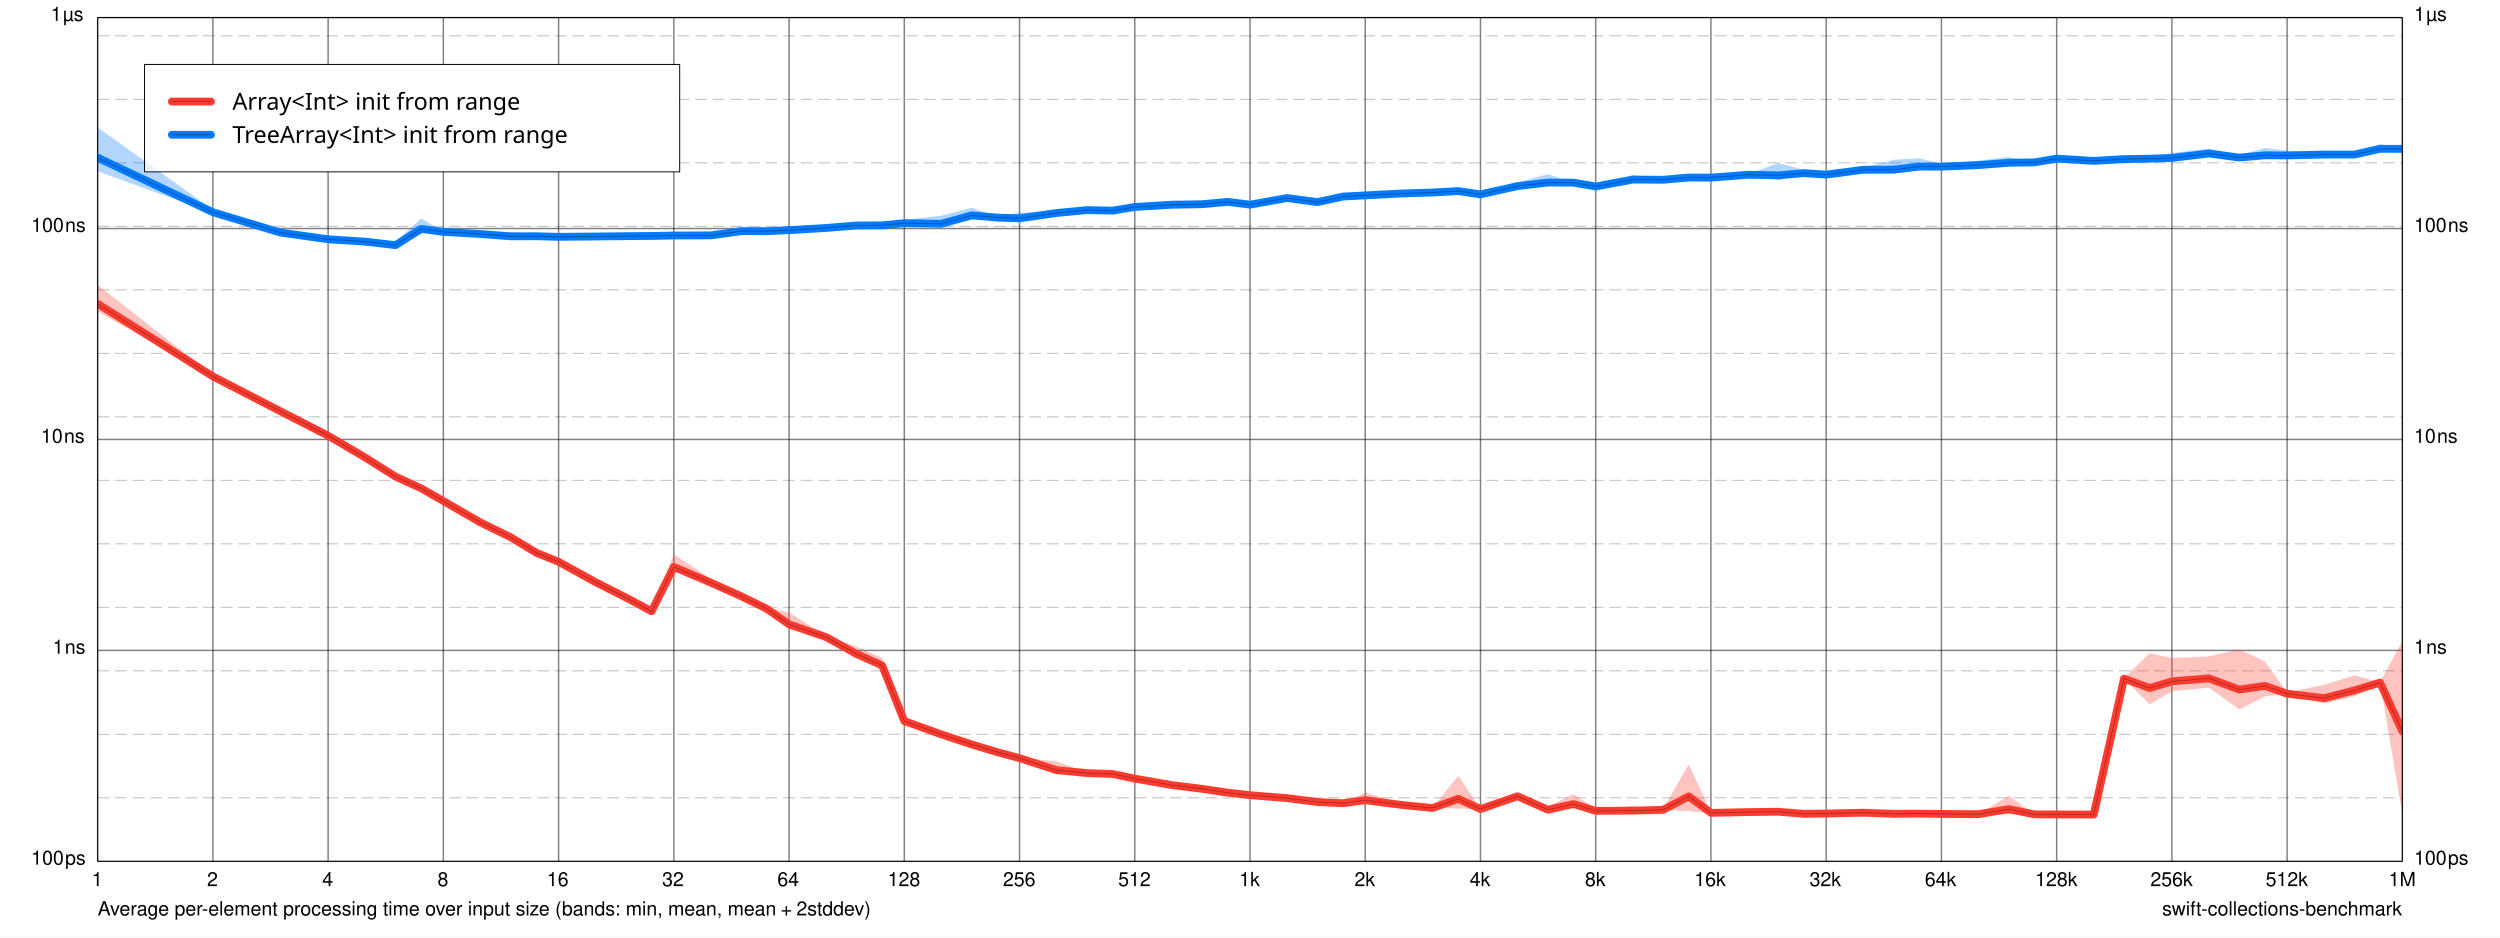
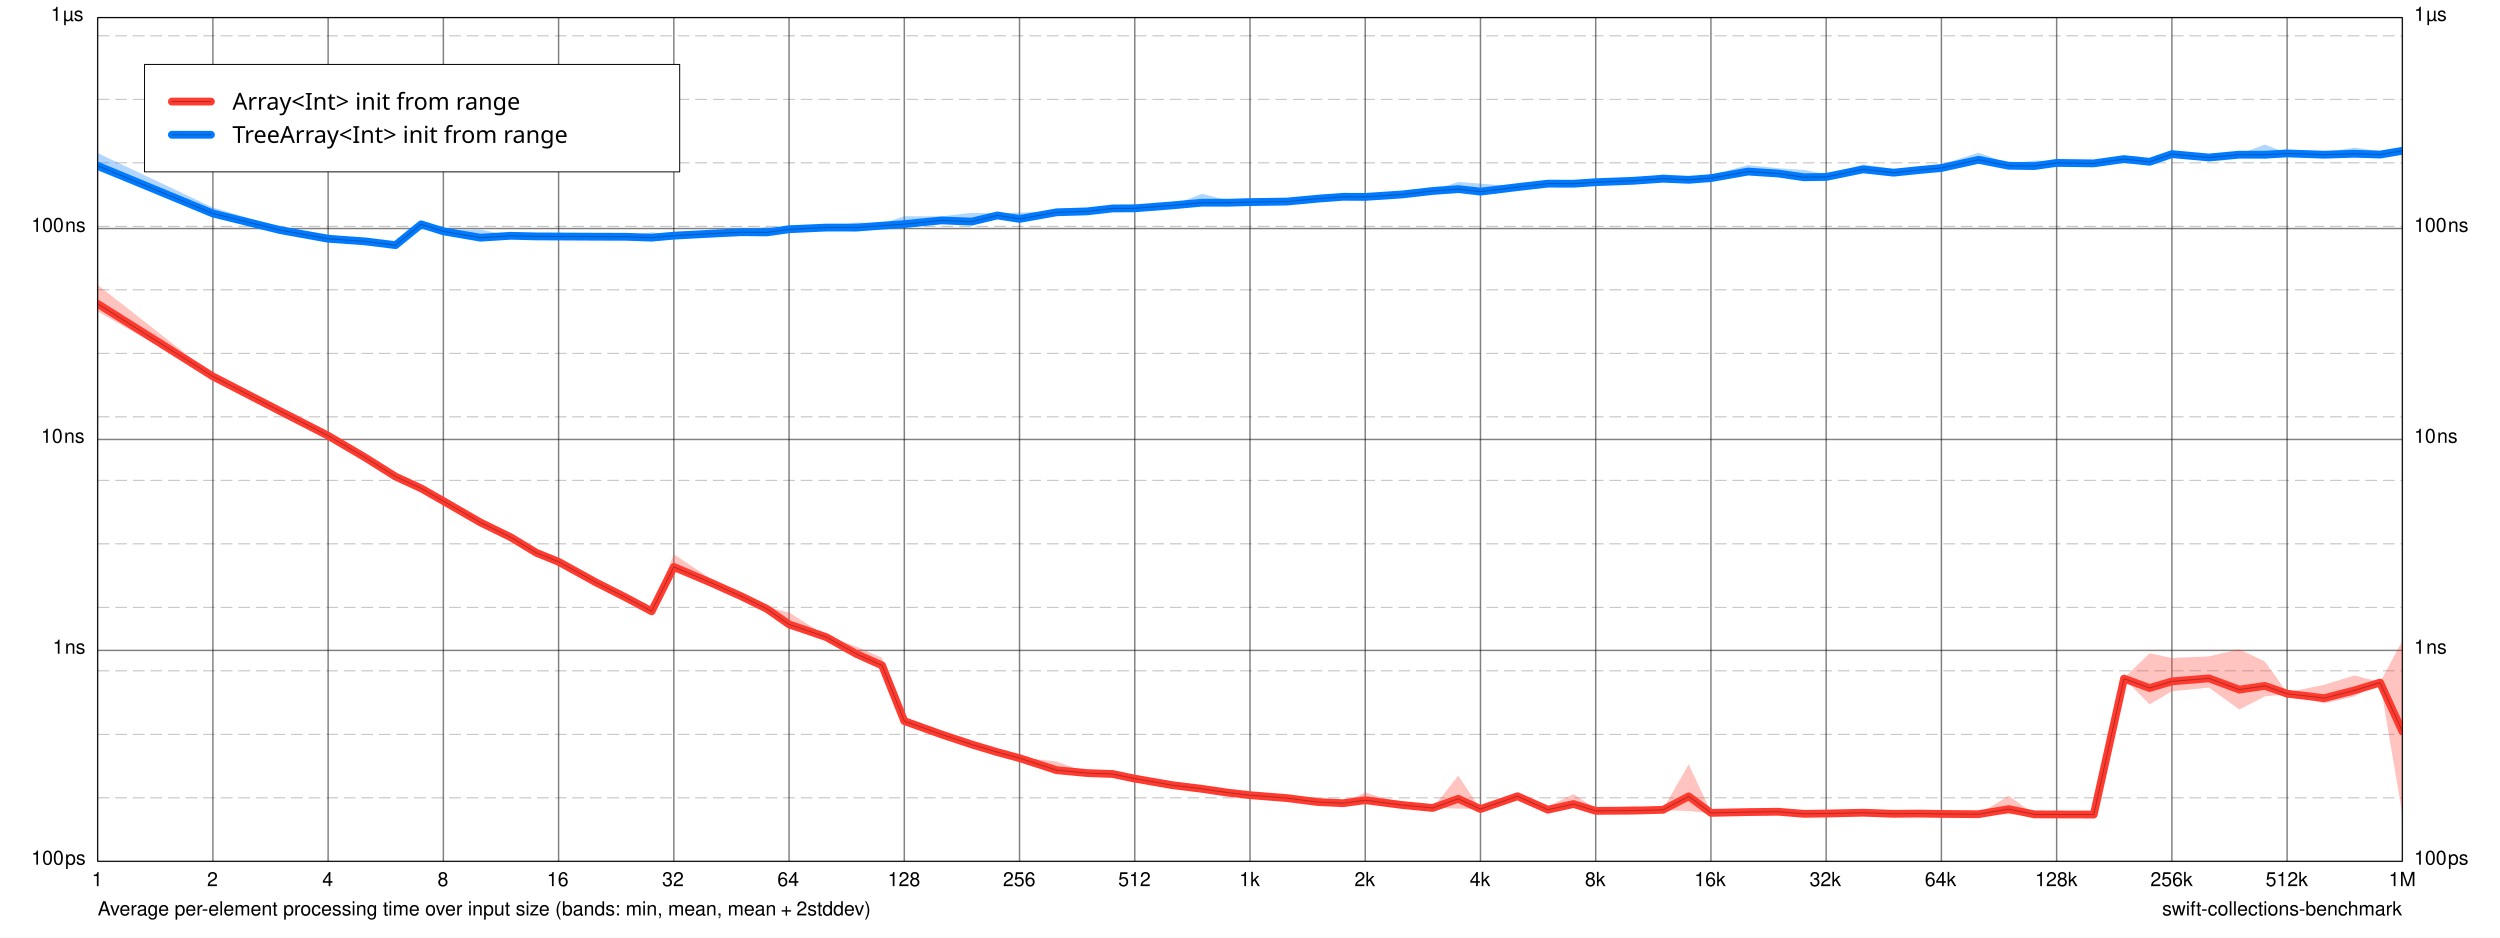
<svg xmlns="http://www.w3.org/2000/svg" xmlns:xlink="http://www.w3.org/1999/xlink" width="1280.0px" height="480.0px" viewBox="0.0 0.0 1280.0 480.0" version="1.1">
  <path d="M 0 0 L 0 480 L 1280 480 L 1280 0 z" fill="#FFFFFF" fill-opacity="1.0" stroke="none" />
  <text x="50" y="468.7" font-family="Helvetica" font-size="10" font-weight="normal" font-style="normal" fill="#000000" fill-opacity="1">Average per-element processing time over input size (bands: min, mean, mean + 2stddev)</text>
  <a xlink:href="https://github.com/apple/swift-collections-benchmark">
    <text x="1107" y="468.7" font-family="Helvetica" font-size="10" font-weight="normal" font-style="normal" fill="#000000" fill-opacity="1">swift-collections-benchmark</text>
  </a>
  <path d="M 50 9 L 50 441" fill="none" stroke-width="0.75" stroke="#000000" stroke-opacity="0.498" stroke-linecap="butt" stroke-linejoin="round" />
  <text x="47" y="453.7" font-family="Helvetica" font-size="10" font-weight="normal" font-style="normal" fill="#000000" fill-opacity="1">1</text>
  <path d="M 109 9 L 109 441" fill="none" stroke-width="0.75" stroke="#000000" stroke-opacity="0.498" stroke-linecap="butt" stroke-linejoin="round" />
  <text x="106" y="453.7" font-family="Helvetica" font-size="10" font-weight="normal" font-style="normal" fill="#000000" fill-opacity="1">2</text>
  <path d="M 168 9 L 168 441" fill="none" stroke-width="0.75" stroke="#000000" stroke-opacity="0.498" stroke-linecap="butt" stroke-linejoin="round" />
  <text x="165" y="453.7" font-family="Helvetica" font-size="10" font-weight="normal" font-style="normal" fill="#000000" fill-opacity="1">4</text>
  <path d="M 227 9 L 227 441" fill="none" stroke-width="0.75" stroke="#000000" stroke-opacity="0.498" stroke-linecap="butt" stroke-linejoin="round" />
  <text x="224" y="453.7" font-family="Helvetica" font-size="10" font-weight="normal" font-style="normal" fill="#000000" fill-opacity="1">8</text>
  <path d="M 286 9 L 286 441" fill="none" stroke-width="0.75" stroke="#000000" stroke-opacity="0.498" stroke-linecap="butt" stroke-linejoin="round" />
  <text x="280" y="453.7" font-family="Helvetica" font-size="10" font-weight="normal" font-style="normal" fill="#000000" fill-opacity="1">16</text>
  <path d="M 345 9 L 345 441" fill="none" stroke-width="0.75" stroke="#000000" stroke-opacity="0.498" stroke-linecap="butt" stroke-linejoin="round" />
  <text x="339" y="453.7" font-family="Helvetica" font-size="10" font-weight="normal" font-style="normal" fill="#000000" fill-opacity="1">32</text>
  <path d="M 404 9 L 404 441" fill="none" stroke-width="0.75" stroke="#000000" stroke-opacity="0.498" stroke-linecap="butt" stroke-linejoin="round" />
  <text x="398" y="453.7" font-family="Helvetica" font-size="10" font-weight="normal" font-style="normal" fill="#000000" fill-opacity="1">64</text>
  <path d="M 463 9 L 463 441" fill="none" stroke-width="0.75" stroke="#000000" stroke-opacity="0.498" stroke-linecap="butt" stroke-linejoin="round" />
  <text x="454.5" y="453.7" font-family="Helvetica" font-size="10" font-weight="normal" font-style="normal" fill="#000000" fill-opacity="1">128</text>
  <path d="M 522 9 L 522 441" fill="none" stroke-width="0.75" stroke="#000000" stroke-opacity="0.498" stroke-linecap="butt" stroke-linejoin="round" />
  <text x="513.5" y="453.7" font-family="Helvetica" font-size="10" font-weight="normal" font-style="normal" fill="#000000" fill-opacity="1">256</text>
  <path d="M 581 9 L 581 441" fill="none" stroke-width="0.75" stroke="#000000" stroke-opacity="0.498" stroke-linecap="butt" stroke-linejoin="round" />
  <text x="572.5" y="453.7" font-family="Helvetica" font-size="10" font-weight="normal" font-style="normal" fill="#000000" fill-opacity="1">512</text>
  <path d="M 640 9 L 640 441" fill="none" stroke-width="0.75" stroke="#000000" stroke-opacity="0.498" stroke-linecap="butt" stroke-linejoin="round" />
  <text x="634.5" y="453.7" font-family="Helvetica" font-size="10" font-weight="normal" font-style="normal" fill="#000000" fill-opacity="1">1k</text>
  <path d="M 699 9 L 699 441" fill="none" stroke-width="0.75" stroke="#000000" stroke-opacity="0.498" stroke-linecap="butt" stroke-linejoin="round" />
  <text x="693.5" y="453.7" font-family="Helvetica" font-size="10" font-weight="normal" font-style="normal" fill="#000000" fill-opacity="1">2k</text>
  <path d="M 758 9 L 758 441" fill="none" stroke-width="0.75" stroke="#000000" stroke-opacity="0.498" stroke-linecap="butt" stroke-linejoin="round" />
  <text x="752.5" y="453.7" font-family="Helvetica" font-size="10" font-weight="normal" font-style="normal" fill="#000000" fill-opacity="1">4k</text>
  <path d="M 817 9 L 817 441" fill="none" stroke-width="0.75" stroke="#000000" stroke-opacity="0.498" stroke-linecap="butt" stroke-linejoin="round" />
  <text x="811.5" y="453.7" font-family="Helvetica" font-size="10" font-weight="normal" font-style="normal" fill="#000000" fill-opacity="1">8k</text>
  <path d="M 876 9 L 876 441" fill="none" stroke-width="0.75" stroke="#000000" stroke-opacity="0.498" stroke-linecap="butt" stroke-linejoin="round" />
  <text x="867.5" y="453.7" font-family="Helvetica" font-size="10" font-weight="normal" font-style="normal" fill="#000000" fill-opacity="1">16k</text>
  <path d="M 935 9 L 935 441" fill="none" stroke-width="0.75" stroke="#000000" stroke-opacity="0.498" stroke-linecap="butt" stroke-linejoin="round" />
  <text x="926.5" y="453.7" font-family="Helvetica" font-size="10" font-weight="normal" font-style="normal" fill="#000000" fill-opacity="1">32k</text>
  <path d="M 994 9 L 994 441" fill="none" stroke-width="0.75" stroke="#000000" stroke-opacity="0.498" stroke-linecap="butt" stroke-linejoin="round" />
  <text x="985.5" y="453.7" font-family="Helvetica" font-size="10" font-weight="normal" font-style="normal" fill="#000000" fill-opacity="1">64k</text>
  <path d="M 1053 9 L 1053 441" fill="none" stroke-width="0.75" stroke="#000000" stroke-opacity="0.498" stroke-linecap="butt" stroke-linejoin="round" />
  <text x="1042" y="453.7" font-family="Helvetica" font-size="10" font-weight="normal" font-style="normal" fill="#000000" fill-opacity="1">128k</text>
  <path d="M 1112 9 L 1112 441" fill="none" stroke-width="0.75" stroke="#000000" stroke-opacity="0.498" stroke-linecap="butt" stroke-linejoin="round" />
  <text x="1101" y="453.7" font-family="Helvetica" font-size="10" font-weight="normal" font-style="normal" fill="#000000" fill-opacity="1">256k</text>
  <path d="M 1171 9 L 1171 441" fill="none" stroke-width="0.75" stroke="#000000" stroke-opacity="0.498" stroke-linecap="butt" stroke-linejoin="round" />
  <text x="1160" y="453.7" font-family="Helvetica" font-size="10" font-weight="normal" font-style="normal" fill="#000000" fill-opacity="1">512k</text>
  <path d="M 1230 9 L 1230 441" fill="none" stroke-width="0.75" stroke="#000000" stroke-opacity="0.498" stroke-linecap="butt" stroke-linejoin="round" />
  <text x="1223" y="453.7" font-family="Helvetica" font-size="10" font-weight="normal" font-style="normal" fill="#000000" fill-opacity="1">1M</text>
  <path d="M 50 441 L 1230 441" fill="none" stroke-width="0.75" stroke="#000000" stroke-opacity="0.498" stroke-linecap="butt" stroke-linejoin="round" />
  <text x="16" y="442.7" font-family="Helvetica" font-size="10" font-weight="normal" font-style="normal" fill="#000000" fill-opacity="1">100 ps</text>
  <text x="1236" y="442.7" font-family="Helvetica" font-size="10" font-weight="normal" font-style="normal" fill="#000000" fill-opacity="1">100 ps</text>
  <path d="M 50 333 L 1230 333" fill="none" stroke-width="0.75" stroke="#000000" stroke-opacity="0.498" stroke-linecap="butt" stroke-linejoin="round" />
  <text x="27" y="334.7" font-family="Helvetica" font-size="10" font-weight="normal" font-style="normal" fill="#000000" fill-opacity="1">1 ns</text>
  <text x="1236" y="334.7" font-family="Helvetica" font-size="10" font-weight="normal" font-style="normal" fill="#000000" fill-opacity="1">1 ns</text>
  <path d="M 50 225 L 1230 225" fill="none" stroke-width="0.75" stroke="#000000" stroke-opacity="0.498" stroke-linecap="butt" stroke-linejoin="round" />
  <text x="21" y="226.7" font-family="Helvetica" font-size="10" font-weight="normal" font-style="normal" fill="#000000" fill-opacity="1">10 ns</text>
  <text x="1236" y="226.7" font-family="Helvetica" font-size="10" font-weight="normal" font-style="normal" fill="#000000" fill-opacity="1">10 ns</text>
  <path d="M 50 117 L 1230 117" fill="none" stroke-width="0.75" stroke="#000000" stroke-opacity="0.498" stroke-linecap="butt" stroke-linejoin="round" />
  <text x="16" y="118.7" font-family="Helvetica" font-size="10" font-weight="normal" font-style="normal" fill="#000000" fill-opacity="1">100 ns</text>
  <text x="1236" y="118.7" font-family="Helvetica" font-size="10" font-weight="normal" font-style="normal" fill="#000000" fill-opacity="1">100 ns</text>
  <path d="M 50 9 L 1230 9" fill="none" stroke-width="0.75" stroke="#000000" stroke-opacity="0.498" stroke-linecap="butt" stroke-linejoin="round" />
  <text x="26" y="10.7" font-family="Helvetica" font-size="10" font-weight="normal" font-style="normal" fill="#000000" fill-opacity="1">1 µs</text>
  <text x="1236" y="10.7" font-family="Helvetica" font-size="10" font-weight="normal" font-style="normal" fill="#000000" fill-opacity="1">1 µs</text>
  <path d="M 50 408.49 L 1230 408.49" fill="none" stroke-width="0.5" stroke="#000000" stroke-opacity="0.259" stroke-linecap="butt" stroke-linejoin="round" stroke-dasharray="6 3" stroke-dashoffset="0" />
  <path d="M 50 375.98 L 1230 375.98" fill="none" stroke-width="0.5" stroke="#000000" stroke-opacity="0.259" stroke-linecap="butt" stroke-linejoin="round" stroke-dasharray="6 3" stroke-dashoffset="0" />
  <path d="M 50 343.47 L 1230 343.47" fill="none" stroke-width="0.5" stroke="#000000" stroke-opacity="0.259" stroke-linecap="butt" stroke-linejoin="round" stroke-dasharray="6 3" stroke-dashoffset="0" />
  <path d="M 50 310.96 L 1230 310.96" fill="none" stroke-width="0.5" stroke="#000000" stroke-opacity="0.259" stroke-linecap="butt" stroke-linejoin="round" stroke-dasharray="6 3" stroke-dashoffset="0" />
  <path d="M 50 278.44 L 1230 278.44" fill="none" stroke-width="0.5" stroke="#000000" stroke-opacity="0.259" stroke-linecap="butt" stroke-linejoin="round" stroke-dasharray="6 3" stroke-dashoffset="0" />
  <path d="M 50 245.93 L 1230 245.93" fill="none" stroke-width="0.5" stroke="#000000" stroke-opacity="0.259" stroke-linecap="butt" stroke-linejoin="round" stroke-dasharray="6 3" stroke-dashoffset="0" />
  <path d="M 50 213.42 L 1230 213.42" fill="none" stroke-width="0.5" stroke="#000000" stroke-opacity="0.259" stroke-linecap="butt" stroke-linejoin="round" stroke-dasharray="6 3" stroke-dashoffset="0" />
  <path d="M 50 180.91 L 1230 180.91" fill="none" stroke-width="0.5" stroke="#000000" stroke-opacity="0.259" stroke-linecap="butt" stroke-linejoin="round" stroke-dasharray="6 3" stroke-dashoffset="0" />
  <path d="M 50 148.4 L 1230 148.4" fill="none" stroke-width="0.5" stroke="#000000" stroke-opacity="0.259" stroke-linecap="butt" stroke-linejoin="round" stroke-dasharray="6 3" stroke-dashoffset="0" />
  <path d="M 50 115.89 L 1230 115.89" fill="none" stroke-width="0.5" stroke="#000000" stroke-opacity="0.259" stroke-linecap="butt" stroke-linejoin="round" stroke-dasharray="6 3" stroke-dashoffset="0" />
  <path d="M 50 83.376 L 1230 83.376" fill="none" stroke-width="0.5" stroke="#000000" stroke-opacity="0.259" stroke-linecap="butt" stroke-linejoin="round" stroke-dasharray="6 3" stroke-dashoffset="0" />
  <path d="M 50 50.865 L 1230 50.865" fill="none" stroke-width="0.5" stroke="#000000" stroke-opacity="0.259" stroke-linecap="butt" stroke-linejoin="round" stroke-dasharray="6 3" stroke-dashoffset="0" />
  <path d="M 50 18.354 L 1230 18.354" fill="none" stroke-width="0.5" stroke="#000000" stroke-opacity="0.259" stroke-linecap="butt" stroke-linejoin="round" stroke-dasharray="6 3" stroke-dashoffset="0" />
  <path d="M 74 33 L 74 88 L 348 88 L 348 33 z" fill="#FFFFFF" fill-opacity="1.0" stroke="none" />
  <clipPath id="clip-0">
    <path d="M 50 9 L 50 441 L 1230 441 L 1230 9 z" />
  </clipPath>
  <g clip-path="url(#clip-0)">
-     <path d="M 50 65.236L 109 107.4L 143.51 118.3L 168 121.06L 186.99 123.67L 202.51 123.78L 215.63 111.85L 227 118.57L 245.99 119.2L 261.51 118.78L 274.63 119.81L 286 119.94L 304.99 121.09L 320.51 120.38L 333.63 120.59L 345 120.53L 363.99 118.93L 379.51 116.61L 392.63 117.88L 404 117.19L 422.99 116.39L 438.51 114.86L 451.63 114.61L 463 112.54L 481.99 110.41L 497.51 106.34L 510.63 111.08L 522 108.79L 540.99 108.88L 556.51 107.54L 569.63 106.04L 581 104.84L 599.99 102.66L 615.51 103.27L 628.63 101.74L 640 103.69L 658.99 99.854L 674.51 101.45L 687.63 99.486L 699 99.834L 717.99 98.844L 733.51 96.64L 746.63 97.446L 758 99.415L 776.99 93.408L 792.51 89.138L 805.63 93.469L 817 95.188L 835.99 89.638L 851.51 91.434L 864.63 90.773L 876 89.058L 894.99 89.127L 910.51 83.51L 923.63 86.958L 935 88.437L 953.99 85.841L 969.51 81.792L 982.63 81.049L 994 83.631L 1013 82.245L 1028.5 80.369L 1041.6 83.107L 1053 80.691L 1072 81.334L 1087.5 79.946L 1100.6 80.759L 1112 78.349L 1131 76.086L 1146.5 79.489L 1159.6 75.762L 1171 77.178L 1190 77.721L 1205.5 77.21L 1218.6 73.887L 1230 75.269L 1230 76.579L 1218.6 77.023L 1205.5 79.844L 1190 79.648L 1171 80.475L 1159.6 80.916L 1146.5 81.11L 1131 79.511L 1112 81.784L 1100.6 81.439L 1087.5 82.011L 1072 82.743L 1053 81.413L 1041.6 83.152L 1028.5 84.426L 1013 85.371L 994 85.924L 982.63 86.887L 969.51 88.796L 953.99 87.299L 935 89.747L 923.63 89.258L 910.51 92.217L 894.99 89.601L 876 91.617L 864.63 90.944L 851.51 92.254L 835.99 92.767L 817 95.583L 805.63 93.532L 792.51 95.103L 776.99 95.961L 758 99.553L 746.63 97.965L 733.51 99.277L 717.99 99.12L 699 100.11L 687.63 101.04L 674.51 104.24L 658.99 101.94L 640 105.17L 628.63 103.97L 615.51 105.01L 599.99 105.63L 581 106.38L 569.63 108.51L 556.51 107.58L 540.99 109.11L 522 112.87L 510.63 111.54L 497.51 111.73L 481.99 116.15L 463 114.9L 451.63 115.64L 438.51 115.67L 422.99 116.84L 404 118.07L 392.63 118.56L 379.51 118.99L 363.99 121.08L 345 120.62L 333.63 120.88L 320.51 121.11L 304.99 121.09L 286 121.74L 274.63 121.37L 261.51 121.81L 245.99 120.03L 227 118.77L 215.63 119.26L 202.51 126.14L 186.99 123.76L 168 123.04L 143.51 119.34L 109 109.11L 50 87.724" fill="#007AFF" fill-opacity="0.302" stroke="none" />
+     <path d="M 50 78.384L 109 106.25L 143.51 116.44L 168 120.05L 186.99 123.28L 202.51 123.57L 215.63 114.74L 227 117.66L 245.99 117.55L 261.51 120.69L 274.63 120.82L 286 120.99L 304.99 120.89L 320.51 121.13L 333.63 118.95L 345 120.3L 363.99 119.39L 379.51 118.23L 392.63 116.18L 404 117.06L 422.99 116.18L 438.51 113.91L 451.63 114.47L 463 110.71L 481.99 110.79L 497.51 108.95L 510.63 109.23L 522 108.87L 540.99 108.18L 556.51 108.13L 569.63 106.7L 581 105.8L 599.99 105.13L 615.51 99.218L 628.63 102.62L 640 101.59L 658.99 102.13L 674.51 100.55L 687.63 99.09L 699 100.76L 717.99 99.392L 733.51 97.465L 746.63 93.147L 758 94.005L 776.99 95.47L 792.51 92.381L 805.63 93.808L 817 92.226L 835.99 91.912L 851.51 89.244L 864.63 90.52L 876 89.619L 894.99 84.561L 910.51 86.136L 923.63 86.971L 935 89.297L 953.99 84.255L 969.51 86.524L 982.63 86.025L 994 84.247L 1013 78.184L 1028.5 83.628L 1041.6 82.258L 1053 82.416L 1072 82.721L 1087.5 80.501L 1100.6 81.121L 1112 77.072L 1131 80.458L 1146.5 78.943L 1159.6 74.004L 1171 78.433L 1190 77.843L 1205.5 75.62L 1218.6 77.403L 1230 75.322L 1230 77.899L 1218.6 79.77L 1205.5 79.86L 1190 79.697L 1171 78.583L 1159.6 81.196L 1146.5 79.281L 1131 80.708L 1112 79.568L 1100.6 83.468L 1087.5 81.782L 1072 83.982L 1053 83.768L 1041.6 86.046L 1028.5 85.316L 1013 83.174L 994 86.658L 982.63 87.442L 969.51 89.097L 953.99 87.62L 935 91.036L 923.63 92.174L 910.51 89.848L 894.99 89.062L 876 91.769L 864.63 92.629L 851.51 92.329L 835.99 92.811L 817 93.675L 805.63 94.153L 792.51 94.612L 776.99 95.926L 758 99.658L 746.63 98.191L 733.51 97.896L 717.99 99.602L 699 100.83L 687.63 101.35L 674.51 102.16L 658.99 103.59L 640 104.17L 628.63 104.23L 615.51 105.49L 599.99 105.2L 581 106.96L 569.63 106.74L 556.51 108.27L 540.99 108.87L 522 113.29L 510.63 110.7L 497.51 115.18L 481.99 113.6L 463 116.27L 451.63 115.93L 438.51 117.49L 422.99 116.65L 404 117.49L 392.63 120.03L 379.51 119.12L 363.99 119.72L 345 120.78L 333.63 122.7L 320.51 121.27L 304.99 121.29L 286 121.12L 274.63 121.11L 261.51 120.73L 245.99 123.26L 227 118.72L 215.63 114.9L 202.51 126.21L 186.99 123.71L 168 123.04L 143.51 118.32L 109 110.44L 50 87.413" fill="#007AFF" fill-opacity="0.302" stroke="none" />
    <path d="M 50 145.92L 109 192.05L 143.51 210.54L 168 223.09L 186.99 233.59L 202.51 244.02L 215.63 248.07L 227 256.55L 245.99 267.5L 261.51 275.09L 274.63 282.36L 286 287.64L 304.99 298.11L 320.51 305.34L 333.63 312.98L 345 283.79L 363.99 296.4L 379.51 304.66L 392.63 310.8L 404 313.6L 422.99 325.6L 438.51 331.11L 451.63 336.81L 463 369.19L 481.99 375.59L 497.51 381.17L 510.63 385.11L 522 387.82L 540.99 389.89L 556.51 395.55L 569.63 396.28L 581 397.37L 599.99 401.97L 615.51 403.1L 628.63 405.85L 640 407.13L 658.99 407.67L 674.51 409.76L 687.63 411.25L 699 405.72L 717.99 411.59L 733.51 413.68L 746.63 397.16L 758 414.19L 776.99 407.64L 792.51 412.89L 805.63 406.57L 817 414.09L 835.99 412.67L 851.51 414.15L 864.63 391.34L 876 415.69L 894.99 415.57L 910.51 414.78L 923.63 416.45L 935 415.69L 953.99 415.21L 969.51 415.86L 982.63 415.93L 994 416.68L 1013 416.85L 1028.5 407.43L 1041.6 416.93L 1053 416.62L 1072 416.98L 1087.5 347.13L 1100.6 334.47L 1112 336.91L 1131 336.05L 1146.5 332.44L 1159.6 338.7L 1171 354.53L 1190 350.6L 1205.5 345.8L 1218.6 349.29L 1230 328.12L 1230 416.92L 1218.6 349.54L 1205.5 356.52L 1190 360.14L 1171 355.4L 1159.6 356.54L 1146.5 363.28L 1131 352.05L 1112 353.95L 1100.6 360.62L 1087.5 347.57L 1072 417.07L 1053 417.13L 1041.6 416.97L 1028.5 416.95L 1013 416.87L 994 416.74L 982.63 416.78L 969.51 416.96L 953.99 416.44L 935 416.83L 923.63 416.76L 910.51 415.91L 894.99 415.86L 876 416.37L 864.63 415.23L 851.51 414.79L 835.99 415.92L 817 415.53L 805.63 413.61L 792.51 415.18L 776.99 407.69L 758 414.25L 746.63 413.99L 733.51 413.68L 717.99 412.38L 699 411.19L 687.63 411.25L 674.51 410.95L 658.99 408.98L 640 407.13L 628.63 405.85L 615.51 404.19L 599.99 401.97L 581 399.13L 569.63 396.28L 556.51 395.91L 540.99 396.01L 522 388.29L 510.63 385.11L 497.51 381.17L 481.99 376.16L 463 369.19L 451.63 342.19L 438.51 336.25L 422.99 326.4L 404 322.05L 392.63 312.07L 379.51 305.51L 363.99 299.05L 345 292.79L 333.63 312.98L 320.51 306.2L 304.99 298.11L 286 287.64L 274.63 283.28L 261.51 275.09L 245.99 267.5L 227 256.55L 215.63 250.77L 202.51 244.02L 186.99 234.5L 168 223.09L 143.51 210.54L 109 192.97L 50 159.5" fill="#FF3B30" fill-opacity="0.302" stroke="none" />
-     <path d="M 50 80.735L 109 108.65L 143.51 119.06L 168 122.51L 186.99 123.73L 202.51 125.51L 215.63 117.21L 227 118.72L 245.99 119.81L 261.51 121L 274.63 120.96L 286 121.26L 304.99 121.09L 320.51 120.92L 333.63 120.81L 345 120.59L 363.99 120.51L 379.51 118.36L 392.63 118.38L 404 117.84L 422.99 116.72L 438.51 115.45L 451.63 115.37L 463 114.27L 481.99 114.58L 497.51 110.26L 510.63 111.42L 522 111.77L 540.99 109.05L 556.51 107.57L 569.63 107.85L 581 105.97L 599.99 104.84L 615.51 104.55L 628.63 103.37L 640 104.78L 658.99 101.39L 674.51 103.49L 687.63 100.63L 699 100.04L 717.99 99.048L 733.51 98.574L 746.63 97.829L 758 99.517L 776.99 95.28L 792.51 93.47L 805.63 93.515L 817 95.48L 835.99 91.93L 851.51 92.038L 864.63 90.899L 876 90.935L 894.99 89.477L 910.51 89.782L 923.63 88.646L 935 89.401L 953.99 86.914L 969.51 86.863L 982.63 85.29L 994 85.314L 1013 84.534L 1028.5 83.332L 1041.6 83.14L 1053 81.224L 1072 82.371L 1087.5 81.462L 1100.6 81.261L 1112 80.862L 1131 78.592L 1146.5 80.681L 1159.6 79.514L 1171 79.592L 1190 79.137L 1205.5 79.141L 1218.6 76.184L 1230 76.233" fill="none" stroke-width="4" stroke="#007AFF" stroke-opacity="1" stroke-linecap="round" stroke-linejoin="round" />
+     <path d="M 50 84.882L 109 109.31L 143.51 117.82L 168 122.24L 186.99 123.6L 202.51 125.51L 215.63 114.86L 227 118.44L 245.99 121.7L 261.51 120.72L 274.63 121.04L 286 121.09L 304.99 121.19L 320.51 121.23L 333.63 121.69L 345 120.66L 363.99 119.64L 379.51 118.88L 392.63 118.99L 404 117.37L 422.99 116.52L 438.51 116.53L 451.63 115.54L 463 114.75L 481.99 112.85L 497.51 113.47L 510.63 110.31L 522 112.09L 540.99 108.69L 556.51 108.23L 569.63 106.73L 581 106.66L 599.99 105.18L 615.51 103.77L 628.63 103.8L 640 103.48L 658.99 103.2L 674.51 101.74L 687.63 100.75L 699 100.81L 717.99 99.547L 733.51 97.783L 746.63 96.82L 758 98.115L 776.99 95.806L 792.51 94.019L 805.63 94.062L 817 93.292L 835.99 92.574L 851.51 91.504L 864.63 92.069L 876 91.198L 894.99 87.844L 910.51 88.85L 923.63 90.759L 935 90.576L 953.99 86.717L 969.51 88.411L 982.63 87.068L 994 86.016L 1013 81.819L 1028.5 84.869L 1041.6 85.027L 1053 83.411L 1072 83.65L 1087.5 81.444L 1100.6 82.843L 1112 78.903L 1131 80.643L 1146.5 79.193L 1159.6 79.208L 1171 78.543L 1190 79.206L 1205.5 78.715L 1218.6 79.14L 1230 77.212" fill="none" stroke-width="4" stroke="#007AFF" stroke-opacity="1" stroke-linecap="round" stroke-linejoin="round" />
    <path d="M 50 155.56L 109 192.73L 143.51 210.54L 168 223.09L 186.99 234.26L 202.51 244.02L 215.63 250.05L 227 256.55L 245.99 267.5L 261.51 275.09L 274.63 283.04L 286 287.64L 304.99 298.11L 320.51 305.97L 333.63 312.98L 345 290.27L 363.99 298.34L 379.51 305.29L 392.63 311.73L 404 319.69L 422.99 326.19L 438.51 334.85L 451.63 340.72L 463 369.19L 481.99 376.01L 497.51 381.17L 510.63 385.11L 522 388.17L 540.99 394.34L 556.51 395.82L 569.63 396.28L 581 398.67L 599.99 401.97L 615.51 403.9L 628.63 405.85L 640 407.13L 658.99 408.63L 674.51 410.63L 687.63 411.25L 699 409.7L 717.99 412.17L 733.51 413.68L 746.63 408.98L 758 414.23L 776.99 407.68L 792.51 414.57L 805.63 411.66L 817 415.15L 835.99 415.05L 851.51 414.62L 864.63 407.73L 876 416.19L 894.99 415.79L 910.51 415.61L 923.63 416.68L 935 416.53L 953.99 416.11L 969.51 416.67L 982.63 416.56L 994 416.73L 1013 416.87L 1028.5 414.27L 1041.6 416.96L 1053 417L 1072 417.05L 1087.5 347.45L 1100.6 352.27L 1112 348.87L 1131 347.32L 1146.5 353.08L 1159.6 351.18L 1171 355.17L 1190 357.45L 1205.5 353.47L 1218.6 349.48L 1230 374.45" fill="none" stroke-width="4" stroke="#FF3B30" stroke-opacity="1" stroke-linecap="round" stroke-linejoin="round" />
-     <path d="M 50 80.735L 109 108.65L 143.51 119.06L 168 122.51L 186.99 123.73L 202.51 125.51L 215.63 117.21L 227 118.72L 245.99 119.81L 261.51 121L 274.63 120.96L 286 121.26L 304.99 121.09L 320.51 120.92L 333.63 120.81L 345 120.59L 363.99 120.51L 379.51 118.36L 392.63 118.38L 404 117.84L 422.99 116.72L 438.51 115.45L 451.63 115.37L 463 114.27L 481.99 114.58L 497.51 110.26L 510.63 111.42L 522 111.77L 540.99 109.05L 556.51 107.57L 569.63 107.85L 581 105.97L 599.99 104.84L 615.51 104.55L 628.63 103.37L 640 104.78L 658.99 101.39L 674.51 103.49L 687.63 100.63L 699 100.04L 717.99 99.048L 733.51 98.574L 746.63 97.829L 758 99.517L 776.99 95.28L 792.51 93.47L 805.63 93.515L 817 95.48L 835.99 91.93L 851.51 92.038L 864.63 90.899L 876 90.935L 894.99 89.477L 910.51 89.782L 923.63 88.646L 935 89.401L 953.99 86.914L 969.51 86.863L 982.63 85.29L 994 85.314L 1013 84.534L 1028.5 83.332L 1041.6 83.14L 1053 81.224L 1072 82.371L 1087.5 81.462L 1100.6 81.261L 1112 80.862L 1131 78.592L 1146.5 80.681L 1159.6 79.514L 1171 79.592L 1190 79.137L 1205.5 79.141L 1218.6 76.184L 1230 76.233" fill="none" stroke-width="0.5" stroke="#000000" stroke-opacity="0.302" stroke-linecap="round" stroke-linejoin="round" />
+     <path d="M 50 84.882L 109 109.31L 143.51 117.82L 168 122.24L 186.99 123.6L 202.51 125.51L 215.63 114.86L 227 118.44L 245.99 121.7L 261.51 120.72L 274.63 121.04L 286 121.09L 304.99 121.19L 320.51 121.23L 333.63 121.69L 345 120.66L 363.99 119.64L 379.51 118.88L 392.63 118.99L 404 117.37L 422.99 116.52L 438.51 116.53L 451.63 115.54L 463 114.75L 481.99 112.85L 497.51 113.47L 510.63 110.31L 522 112.09L 540.99 108.69L 556.51 108.23L 569.63 106.73L 581 106.66L 599.99 105.18L 615.51 103.77L 628.63 103.8L 640 103.48L 658.99 103.2L 674.51 101.74L 687.63 100.75L 699 100.81L 717.99 99.547L 733.51 97.783L 746.63 96.82L 758 98.115L 776.99 95.806L 792.51 94.019L 805.63 94.062L 817 93.292L 835.99 92.574L 851.51 91.504L 864.63 92.069L 876 91.198L 894.99 87.844L 910.51 88.85L 923.63 90.759L 935 90.576L 953.99 86.717L 969.51 88.411L 982.63 87.068L 994 86.016L 1013 81.819L 1028.5 84.869L 1041.6 85.027L 1053 83.411L 1072 83.65L 1087.5 81.444L 1100.6 82.843L 1112 78.903L 1131 80.643L 1146.5 79.193L 1159.6 79.208L 1171 78.543L 1190 79.206L 1205.5 78.715L 1218.6 79.14L 1230 77.212" fill="none" stroke-width="0.5" stroke="#000000" stroke-opacity="0.302" stroke-linecap="round" stroke-linejoin="round" />
    <path d="M 50 155.56L 109 192.73L 143.51 210.54L 168 223.09L 186.99 234.26L 202.51 244.02L 215.63 250.05L 227 256.55L 245.99 267.5L 261.51 275.09L 274.63 283.04L 286 287.64L 304.99 298.11L 320.51 305.97L 333.63 312.98L 345 290.27L 363.99 298.34L 379.51 305.29L 392.63 311.73L 404 319.69L 422.99 326.19L 438.51 334.85L 451.63 340.72L 463 369.19L 481.99 376.01L 497.51 381.17L 510.63 385.11L 522 388.17L 540.99 394.34L 556.51 395.82L 569.63 396.28L 581 398.67L 599.99 401.97L 615.51 403.9L 628.63 405.85L 640 407.13L 658.99 408.63L 674.51 410.63L 687.63 411.25L 699 409.7L 717.99 412.17L 733.51 413.68L 746.63 408.98L 758 414.23L 776.99 407.68L 792.51 414.57L 805.63 411.66L 817 415.15L 835.99 415.05L 851.51 414.62L 864.63 407.73L 876 416.19L 894.99 415.79L 910.51 415.61L 923.63 416.68L 935 416.53L 953.99 416.11L 969.51 416.67L 982.63 416.56L 994 416.73L 1013 416.87L 1028.5 414.27L 1041.6 416.96L 1053 417L 1072 417.05L 1087.5 347.45L 1100.6 352.27L 1112 348.87L 1131 347.32L 1146.5 353.08L 1159.6 351.18L 1171 355.17L 1190 357.45L 1205.5 353.47L 1218.6 349.48L 1230 374.45" fill="none" stroke-width="0.5" stroke="#000000" stroke-opacity="0.302" stroke-linecap="round" stroke-linejoin="round" />
  </g>
  <path d="M 74 33 L 74 88 L 348 88 L 348 33 z" fill="#FFFFFF" fill-opacity="0.702" stroke-width="0.5" stroke="#000000" stroke-opacity="1" stroke-linecap="round" stroke-linejoin="round" />
  <path d="M 88 52 L 108 52" fill="none" stroke-width="4" stroke="#FF3B30" stroke-opacity="1" stroke-linecap="round" stroke-linejoin="round" />
  <path d="M 88 52 L 108 52" fill="none" stroke-width="0.5" stroke="#000000" stroke-opacity="0.302" stroke-linecap="round" stroke-linejoin="round" />
  <text x="119" y="56.17" font-family="Menlo" font-size="12" font-weight="normal" font-style="normal" fill="#000000" fill-opacity="1">Array&lt;Int&gt; init from range</text>
  <path d="M 88 69 L 108 69" fill="none" stroke-width="4" stroke="#007AFF" stroke-opacity="1" stroke-linecap="round" stroke-linejoin="round" />
  <path d="M 88 69 L 108 69" fill="none" stroke-width="0.5" stroke="#000000" stroke-opacity="0.302" stroke-linecap="round" stroke-linejoin="round" />
  <text x="119" y="73.17" font-family="Menlo" font-size="12" font-weight="normal" font-style="normal" fill="#000000" fill-opacity="1">TreeArray&lt;Int&gt; init from range</text>
  <path d="M 50 9 L 50 441 L 1230 441 L 1230 9 z" fill="none" stroke-width="0.5" stroke="#000000" stroke-opacity="1" stroke-linecap="round" stroke-linejoin="round" />
</svg>
